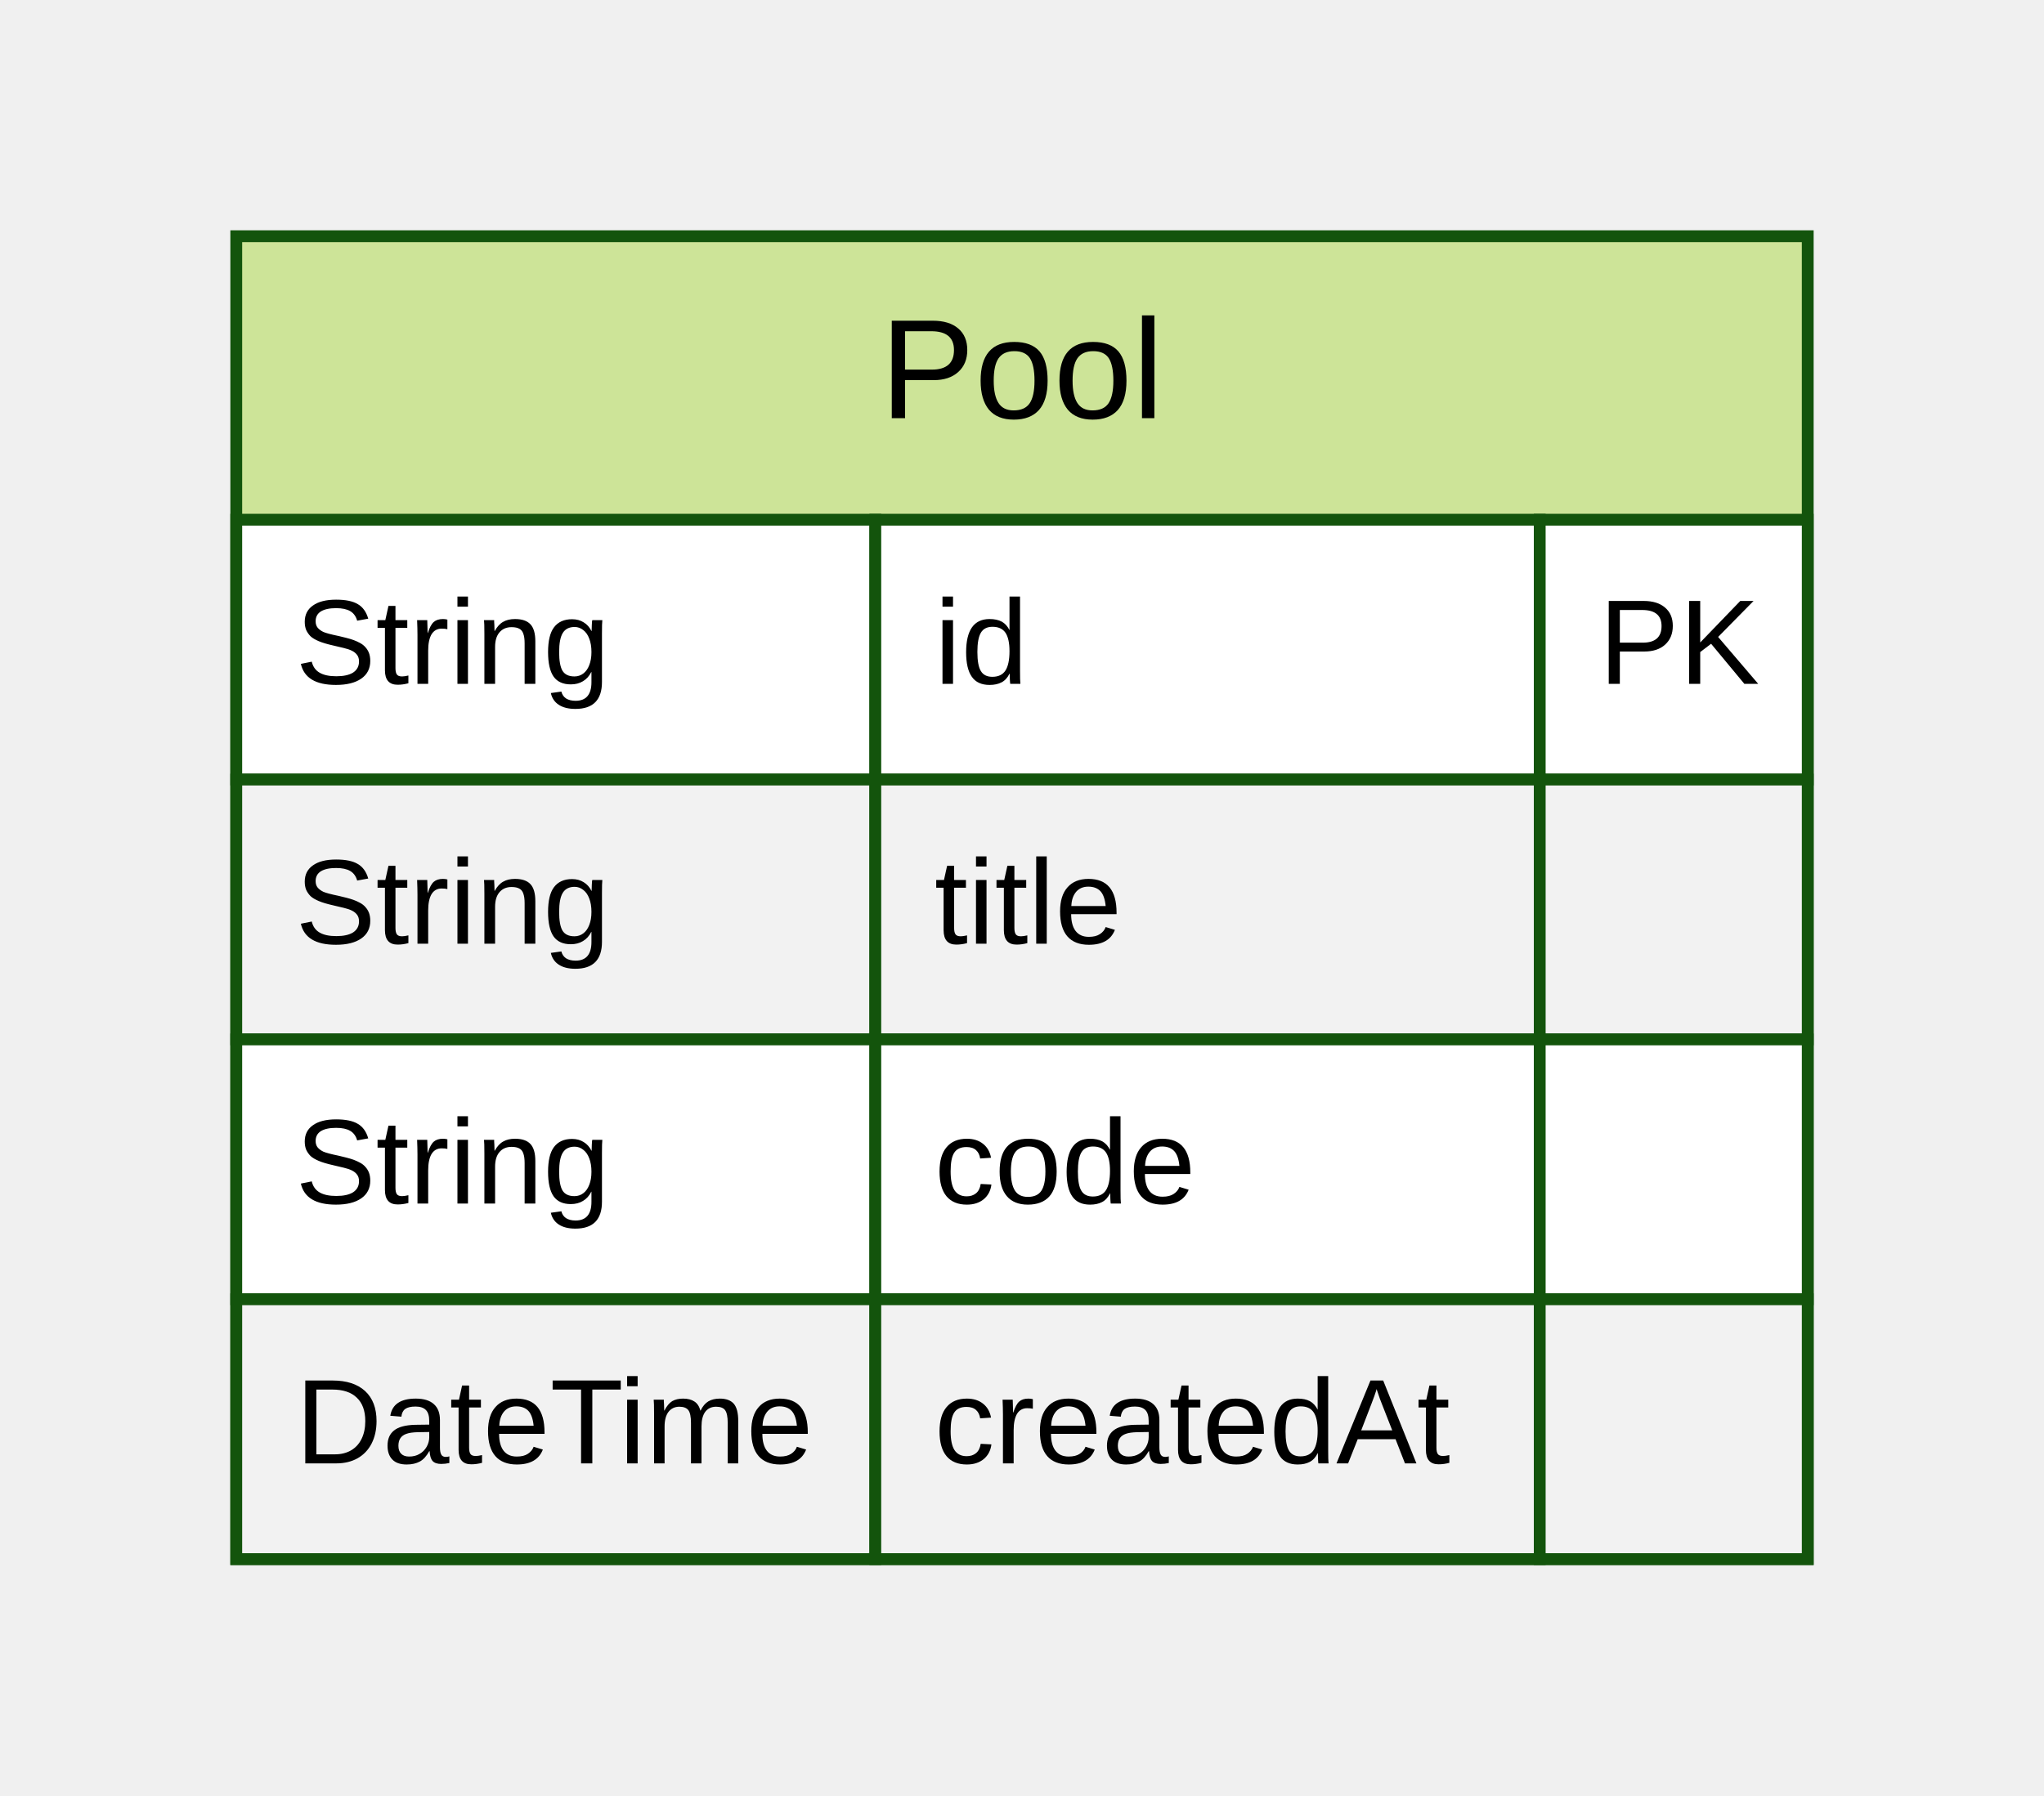
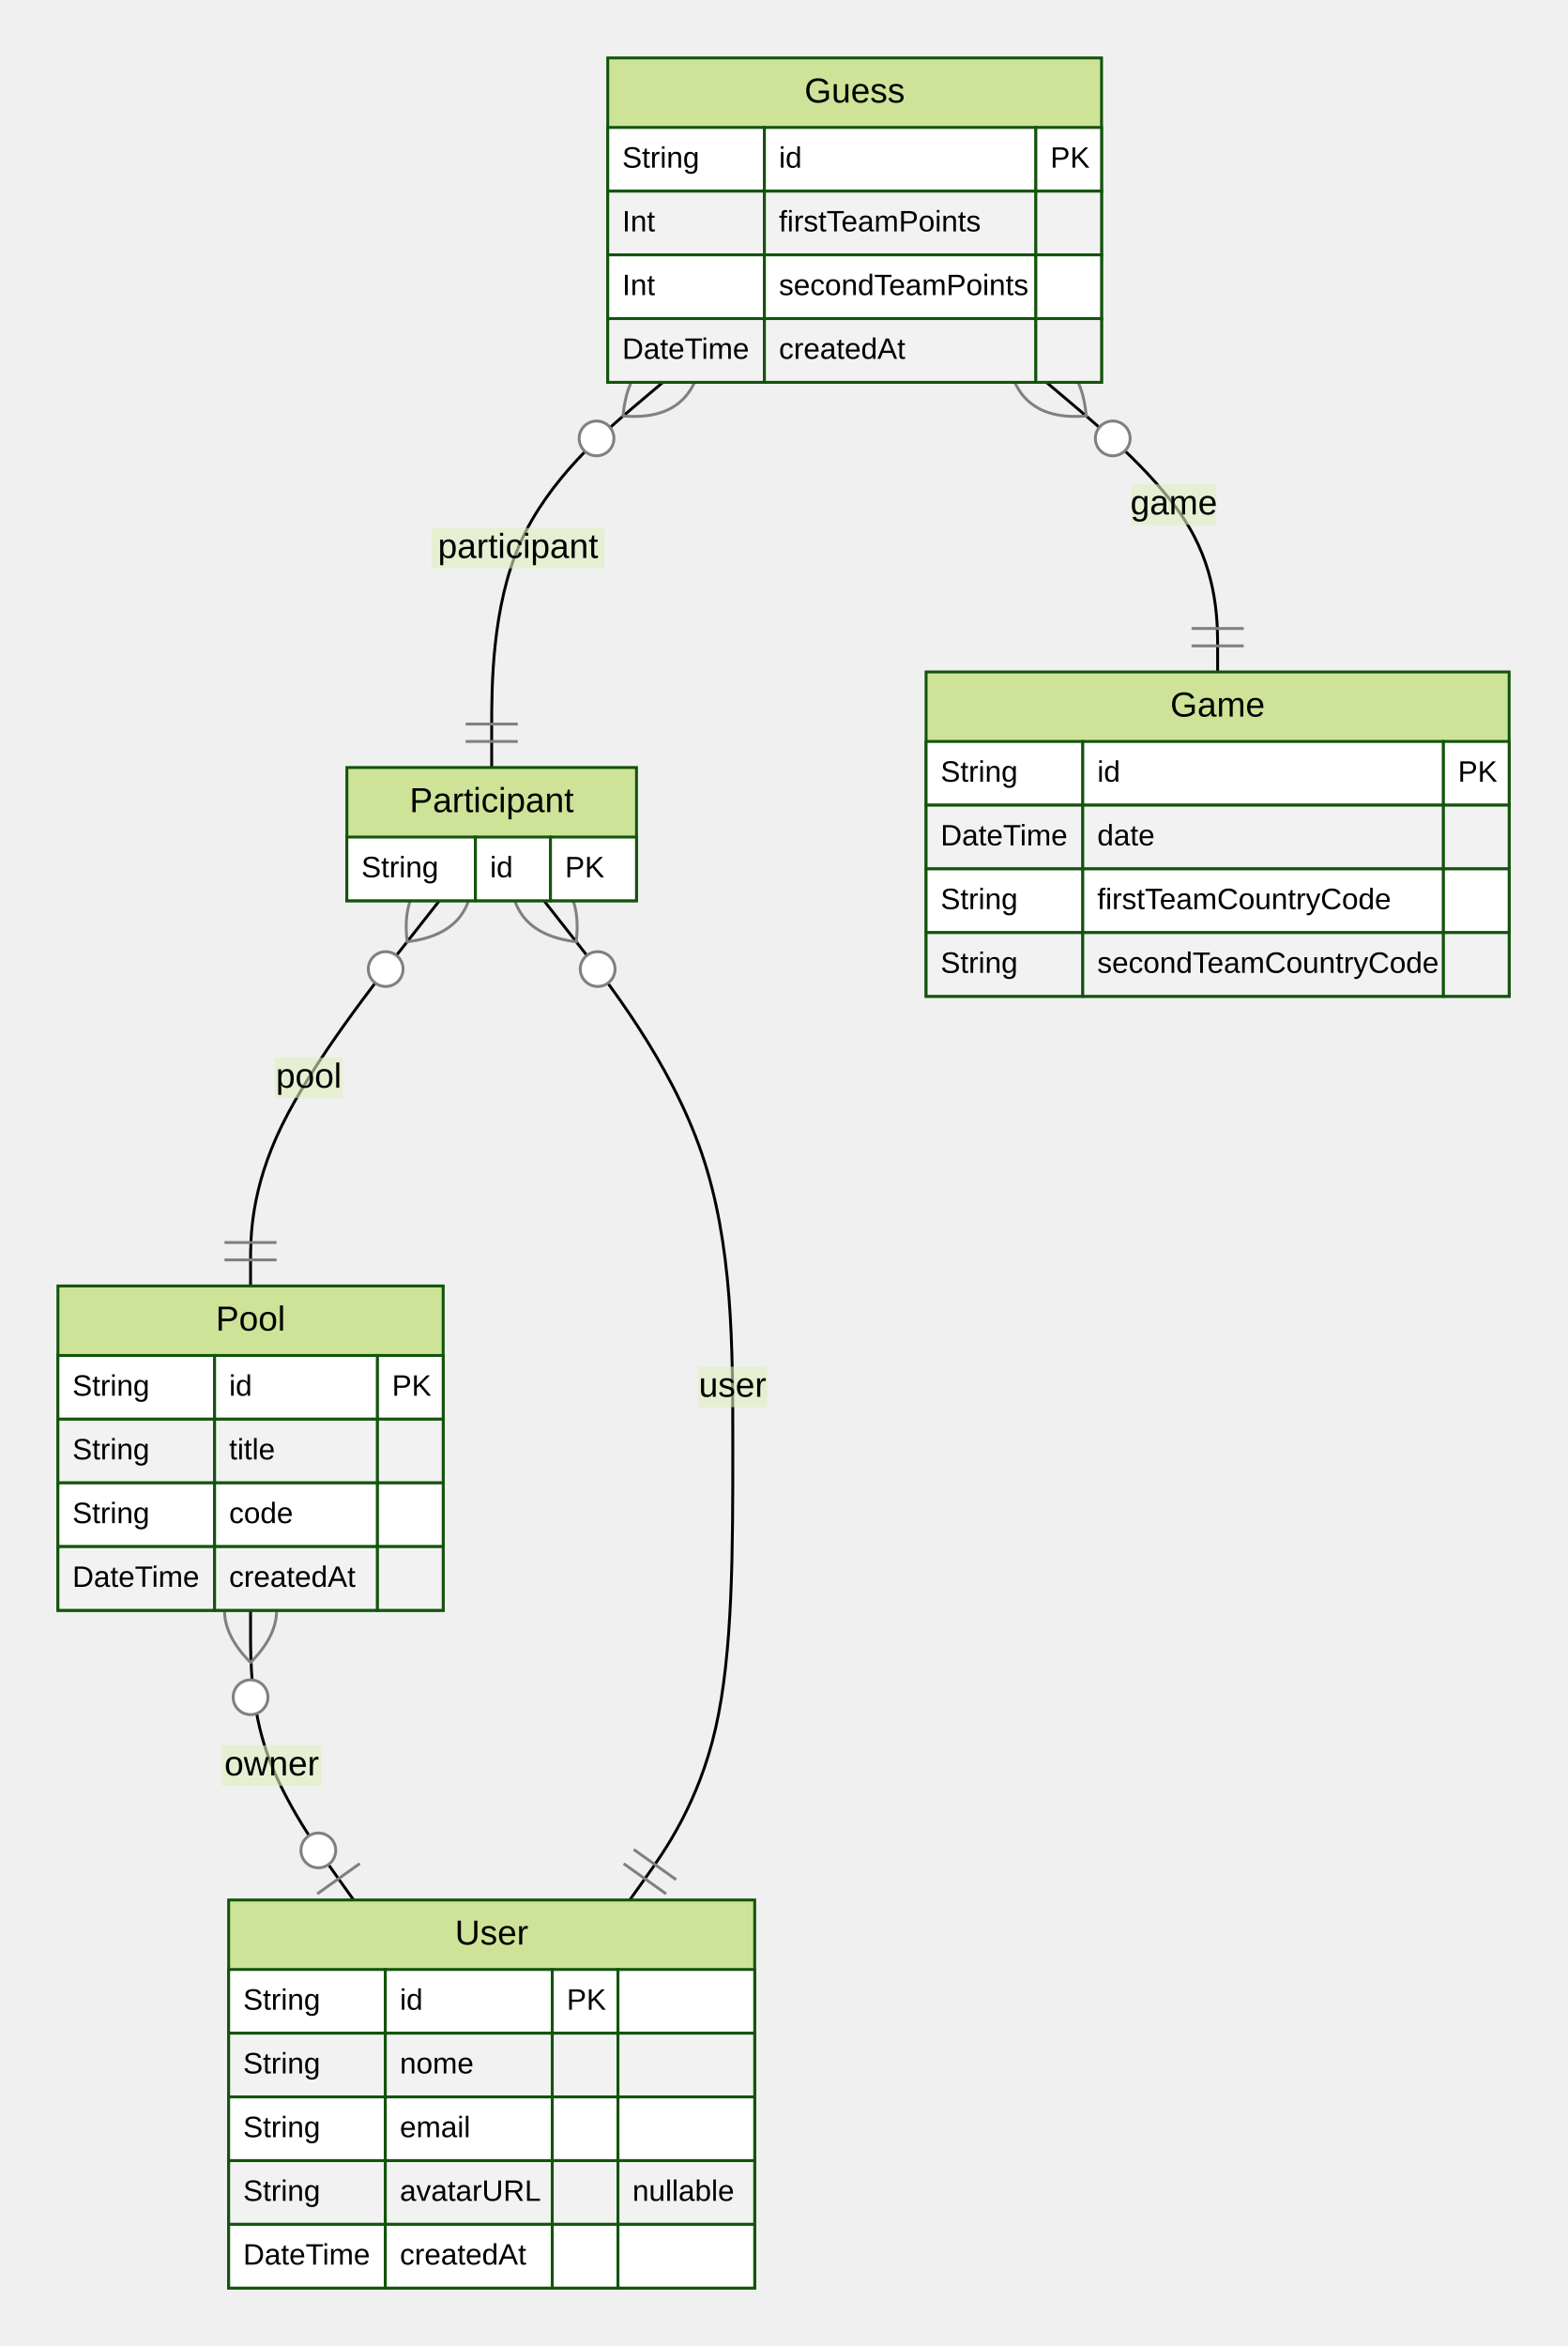
- <svg xmlns="http://www.w3.org/2000/svg" aria-labelledby="chart-title-mermaid-0 chart-desc-mermaid-0" role="img" viewBox="0 0 173.026 152" style="max-width: 173.026px; background-color: white;" width="100%" id="mermaid-0">
+ <svg xmlns="http://www.w3.org/2000/svg" aria-labelledby="chart-title-mermaid-0 chart-desc-mermaid-0" role="img" viewBox="0 0 541.082 810" style="max-width: 541.082px; background-color: white;" width="100%" id="mermaid-0">
  <style>#mermaid-0 {font-family:"trebuchet ms",verdana,arial,sans-serif;font-size:16px;fill:#000000;}#mermaid-0 .error-icon{fill:#552222;}#mermaid-0 .error-text{fill:#552222;stroke:#552222;}#mermaid-0 .edge-thickness-normal{stroke-width:2px;}#mermaid-0 .edge-thickness-thick{stroke-width:3.5px;}#mermaid-0 .edge-pattern-solid{stroke-dasharray:0;}#mermaid-0 .edge-pattern-dashed{stroke-dasharray:3;}#mermaid-0 .edge-pattern-dotted{stroke-dasharray:2;}#mermaid-0 .marker{fill:#000000;stroke:#000000;}#mermaid-0 .marker.cross{stroke:#000000;}#mermaid-0 svg{font-family:"trebuchet ms",verdana,arial,sans-serif;font-size:16px;}#mermaid-0 .entityBox{fill:#cde498;stroke:#13540c;}#mermaid-0 .attributeBoxOdd{fill:#ffffff;stroke:#13540c;}#mermaid-0 .attributeBoxEven{fill:#f2f2f2;stroke:#13540c;}#mermaid-0 .relationshipLabelBox{fill:hsl(78.158, 58.462%, 84.51%);opacity:0.7;background-color:hsl(78.158, 58.462%, 84.51%);}#mermaid-0 .relationshipLabelBox rect{opacity:0.5;}#mermaid-0 .relationshipLine{stroke:#000000;}#mermaid-0 :root{--mermaid-font-family:"trebuchet ms",verdana,arial,sans-serif;}</style>
  <g />
  <defs>
    <marker orient="auto" markerHeight="18" markerWidth="18" refY="9" refX="0" id="ONLY_ONE_START">
      <path d="M9,0 L9,18 M15,0 L15,18" fill="none" stroke="gray" />
    </marker>
  </defs>
  <defs>
    <marker orient="auto" markerHeight="18" markerWidth="18" refY="9" refX="18" id="ONLY_ONE_END">
      <path d="M3,0 L3,18 M9,0 L9,18" fill="none" stroke="gray" />
    </marker>
  </defs>
  <defs>
    <marker orient="auto" markerHeight="18" markerWidth="30" refY="9" refX="0" id="ZERO_OR_ONE_START">
      <circle r="6" cy="9" cx="21" fill="white" stroke="gray" />
      <path d="M9,0 L9,18" fill="none" stroke="gray" />
    </marker>
  </defs>
  <defs>
    <marker orient="auto" markerHeight="18" markerWidth="30" refY="9" refX="30" id="ZERO_OR_ONE_END">
      <circle r="6" cy="9" cx="9" fill="white" stroke="gray" />
      <path d="M21,0 L21,18" fill="none" stroke="gray" />
    </marker>
  </defs>
  <defs>
    <marker orient="auto" markerHeight="36" markerWidth="45" refY="18" refX="18" id="ONE_OR_MORE_START">
      <path d="M0,18 Q 18,0 36,18 Q 18,36 0,18 M42,9 L42,27" fill="none" stroke="gray" />
    </marker>
  </defs>
  <defs>
    <marker orient="auto" markerHeight="36" markerWidth="45" refY="18" refX="27" id="ONE_OR_MORE_END">
      <path d="M3,9 L3,27 M9,18 Q27,0 45,18 Q27,36 9,18" fill="none" stroke="gray" />
    </marker>
  </defs>
  <defs>
    <marker orient="auto" markerHeight="36" markerWidth="57" refY="18" refX="18" id="ZERO_OR_MORE_START">
      <circle r="6" cy="18" cx="48" fill="white" stroke="gray" />
      <path d="M0,18 Q18,0 36,18 Q18,36 0,18" fill="none" stroke="gray" />
    </marker>
  </defs>
  <defs>
    <marker orient="auto" markerHeight="36" markerWidth="57" refY="18" refX="39" id="ZERO_OR_MORE_END">
      <circle r="6" cy="18" cx="9" fill="white" stroke="gray" />
      <path d="M21,18 Q39,0 57,18 Q39,36 21,18" fill="none" stroke="gray" />
    </marker>
  </defs>
-   <g transform="translate(20,20 )" id="Pool">
+   <path marker-start="url(#ZERO_OR_MORE_START)" marker-end="url(#ZERO_OR_ONE_END)" fill="none" stroke="gray" d="M86.513,556L86.513,564.333C86.513,572.667,86.513,589.333,92.443,606C98.373,622.667,110.233,639.333,116.163,647.667L122.093,656" class="er relationshipLine" />
+   <path marker-start="url(#ZERO_OR_MORE_START)" marker-end="url(#ONLY_ONE_END)" fill="none" stroke="gray" d="M187.835,311L198.7,324.833C209.565,338.667,231.296,366.333,242.161,397.833C253.026,429.333,253.026,464.667,253.026,500C253.026,535.333,253.026,570.667,247.096,596.667C241.167,622.667,229.307,639.333,223.377,647.667L217.447,656" class="er relationshipLine" />
+   <path marker-start="url(#ZERO_OR_MORE_START)" marker-end="url(#ONLY_ONE_END)" fill="none" stroke="gray" d="M151.705,311L140.839,324.833C129.974,338.667,108.244,366.333,97.378,388.5C86.513,410.667,86.513,427.333,86.513,435.667L86.513,444" class="er relationshipLine" />
+   <path marker-start="url(#ZERO_OR_MORE_START)" marker-end="url(#ONLY_ONE_END)" fill="none" stroke="gray" d="M228.887,132L219.034,140.333C209.181,148.667,189.476,165.333,179.623,187.5C169.77,209.667,169.77,237.333,169.77,251.167L169.77,265" class="er relationshipLine" />
+   <path marker-start="url(#ZERO_OR_MORE_START)" marker-end="url(#ONLY_ONE_END)" fill="none" stroke="gray" d="M361.309,132L371.162,140.333C381.015,148.667,400.72,165.333,410.573,182C420.426,198.667,420.426,215.333,420.426,223.667L420.426,232" class="er relationshipLine" />
+   <g transform="translate(20,444 )" id="Pool">
    <rect height="112" width="133.026" y="0" x="0" stroke="gray" fill-opacity="100%" fill="honeydew" class="er entityBox" />
    <text transform="translate(66.51321,12)" style="font-family: &quot;trebuchet ms&quot;, verdana, arial, sans-serif;; font-size: 12px" text-anchor="middle" dominant-baseline="middle" y="0" x="0" id="entity-Pool" class="er entityLabel">Pool</text>
    <rect height="22" width="54.096" y="24" x="0" stroke="gray" fill-opacity="100%" fill="honeydew" class="er attributeBoxOdd" />
    <text transform="translate(5,35)" style="font-family: &quot;trebuchet ms&quot;, verdana, arial, sans-serif;; font-size: 10.2px" text-anchor="left" dominant-baseline="middle" y="0" x="0" id="entity-Pool-attr-1-type" class="er entityLabel">String</text>
    <rect height="22" width="56.243" y="24" x="54.096" stroke="gray" fill-opacity="100%" fill="honeydew" class="er attributeBoxOdd" />
    <text transform="translate(59.09555,35)" style="font-family: &quot;trebuchet ms&quot;, verdana, arial, sans-serif;; font-size: 10.2px" text-anchor="left" dominant-baseline="middle" y="0" x="0" id="entity-Pool-attr-1-name" class="er entityLabel">id</text>
    <rect height="22" width="22.688" y="24" x="110.339" stroke="gray" fill-opacity="100%" fill="honeydew" class="er attributeBoxOdd" />
    <text transform="translate(115.3387,35)" style="font-family: &quot;trebuchet ms&quot;, verdana, arial, sans-serif;; font-size: 10.2px" text-anchor="left" dominant-baseline="middle" y="0" x="0" id="entity-Pool-attr-1-key" class="er entityLabel">PK</text>
    <rect height="22" width="54.096" y="46" x="0" stroke="gray" fill-opacity="100%" fill="honeydew" class="er attributeBoxEven" />
    <text transform="translate(5,57)" style="font-family: &quot;trebuchet ms&quot;, verdana, arial, sans-serif;; font-size: 10.2px" text-anchor="left" dominant-baseline="middle" y="0" x="0" id="entity-Pool-attr-2-type" class="er entityLabel">String</text>
    <rect height="22" width="56.243" y="46" x="54.096" stroke="gray" fill-opacity="100%" fill="honeydew" class="er attributeBoxEven" />
    <text transform="translate(59.09555,57)" style="font-family: &quot;trebuchet ms&quot;, verdana, arial, sans-serif;; font-size: 10.2px" text-anchor="left" dominant-baseline="middle" y="0" x="0" id="entity-Pool-attr-2-name" class="er entityLabel">title</text>
    <rect height="22" width="22.688" y="46" x="110.339" stroke="gray" fill-opacity="100%" fill="honeydew" class="er attributeBoxEven" />
    <text transform="translate(115.3387,57)" style="font-family: &quot;trebuchet ms&quot;, verdana, arial, sans-serif;; font-size: 10.2px" text-anchor="left" dominant-baseline="middle" y="0" x="0" id="entity-Pool-attr-2-key" class="er entityLabel" />
    <rect height="22" width="54.096" y="68" x="0" stroke="gray" fill-opacity="100%" fill="honeydew" class="er attributeBoxOdd" />
    <text transform="translate(5,79)" style="font-family: &quot;trebuchet ms&quot;, verdana, arial, sans-serif;; font-size: 10.2px" text-anchor="left" dominant-baseline="middle" y="0" x="0" id="entity-Pool-attr-3-type" class="er entityLabel">String</text>
    <rect height="22" width="56.243" y="68" x="54.096" stroke="gray" fill-opacity="100%" fill="honeydew" class="er attributeBoxOdd" />
    <text transform="translate(59.09555,79)" style="font-family: &quot;trebuchet ms&quot;, verdana, arial, sans-serif;; font-size: 10.2px" text-anchor="left" dominant-baseline="middle" y="0" x="0" id="entity-Pool-attr-3-name" class="er entityLabel">code</text>
    <rect height="22" width="22.688" y="68" x="110.339" stroke="gray" fill-opacity="100%" fill="honeydew" class="er attributeBoxOdd" />
    <text transform="translate(115.3387,79)" style="font-family: &quot;trebuchet ms&quot;, verdana, arial, sans-serif;; font-size: 10.2px" text-anchor="left" dominant-baseline="middle" y="0" x="0" id="entity-Pool-attr-3-key" class="er entityLabel" />
    <rect height="22" width="54.096" y="90" x="0" stroke="gray" fill-opacity="100%" fill="honeydew" class="er attributeBoxEven" />
    <text transform="translate(5,101)" style="font-family: &quot;trebuchet ms&quot;, verdana, arial, sans-serif;; font-size: 10.2px" text-anchor="left" dominant-baseline="middle" y="0" x="0" id="entity-Pool-attr-4-type" class="er entityLabel">DateTime</text>
    <rect height="22" width="56.243" y="90" x="54.096" stroke="gray" fill-opacity="100%" fill="honeydew" class="er attributeBoxEven" />
    <text transform="translate(59.09555,101)" style="font-family: &quot;trebuchet ms&quot;, verdana, arial, sans-serif;; font-size: 10.2px" text-anchor="left" dominant-baseline="middle" y="0" x="0" id="entity-Pool-attr-4-name" class="er entityLabel">createdAt</text>
    <rect height="22" width="22.688" y="90" x="110.339" stroke="gray" fill-opacity="100%" fill="honeydew" class="er attributeBoxEven" />
    <text transform="translate(115.3387,101)" style="font-family: &quot;trebuchet ms&quot;, verdana, arial, sans-serif;; font-size: 10.2px" text-anchor="left" dominant-baseline="middle" y="0" x="0" id="entity-Pool-attr-4-key" class="er entityLabel" />
  </g>
+   <g transform="translate(119.7698,265 )" id="Participant">
+     <rect height="46" width="100" y="0" x="0" stroke="gray" fill-opacity="100%" fill="honeydew" class="er entityBox" />
+     <text transform="translate(50,12)" style="font-family: &quot;trebuchet ms&quot;, verdana, arial, sans-serif;; font-size: 12px" text-anchor="middle" dominant-baseline="middle" y="0" x="0" id="entity-Participant" class="er entityLabel">Participant</text>
+     <rect height="22" width="44.399" y="24" x="0" stroke="gray" fill-opacity="100%" fill="honeydew" class="er attributeBoxOdd" />
+     <text transform="translate(5,35)" style="font-family: &quot;trebuchet ms&quot;, verdana, arial, sans-serif;; font-size: 10.2px" text-anchor="left" dominant-baseline="middle" y="0" x="0" id="entity-Participant-attr-1-type" class="er entityLabel">String</text>
+     <rect height="22" width="25.911" y="24" x="44.399" stroke="gray" fill-opacity="100%" fill="honeydew" class="er attributeBoxOdd" />
+     <text transform="translate(49.39862,35)" style="font-family: &quot;trebuchet ms&quot;, verdana, arial, sans-serif;; font-size: 10.2px" text-anchor="left" dominant-baseline="middle" y="0" x="0" id="entity-Participant-attr-1-name" class="er entityLabel">id</text>
+     <rect height="22" width="29.69" y="24" x="70.31" stroke="gray" fill-opacity="100%" fill="honeydew" class="er attributeBoxOdd" />
+     <text transform="translate(75.30976,35)" style="font-family: &quot;trebuchet ms&quot;, verdana, arial, sans-serif;; font-size: 10.2px" text-anchor="left" dominant-baseline="middle" y="0" x="0" id="entity-Participant-attr-1-key" class="er entityLabel">PK</text>
+   </g>
+   <g transform="translate(78.95609,656 )" id="User">
+     <rect height="134" width="181.627" y="0" x="0" stroke="gray" fill-opacity="100%" fill="honeydew" class="er entityBox" />
+     <text transform="translate(90.81373,12)" style="font-family: &quot;trebuchet ms&quot;, verdana, arial, sans-serif;; font-size: 12px" text-anchor="middle" dominant-baseline="middle" y="0" x="0" id="entity-User" class="er entityLabel">User</text>
+     <rect height="22" width="54.096" y="24" x="0" stroke="gray" fill-opacity="100%" fill="honeydew" class="er attributeBoxOdd" />
+     <text transform="translate(5,35)" style="font-family: &quot;trebuchet ms&quot;, verdana, arial, sans-serif;; font-size: 10.2px" text-anchor="left" dominant-baseline="middle" y="0" x="0" id="entity-User-attr-1-type" class="er entityLabel">String</text>
+     <rect height="22" width="57.632" y="24" x="54.096" stroke="gray" fill-opacity="100%" fill="honeydew" class="er attributeBoxOdd" />
+     <text transform="translate(59.09555,35)" style="font-family: &quot;trebuchet ms&quot;, verdana, arial, sans-serif;; font-size: 10.2px" text-anchor="left" dominant-baseline="middle" y="0" x="0" id="entity-User-attr-1-name" class="er entityLabel">id</text>
+     <rect height="22" width="22.688" y="24" x="111.727" stroke="gray" fill-opacity="100%" fill="honeydew" class="er attributeBoxOdd" />
+     <text transform="translate(116.7272,35)" style="font-family: &quot;trebuchet ms&quot;, verdana, arial, sans-serif;; font-size: 10.2px" text-anchor="left" dominant-baseline="middle" y="0" x="0" id="entity-User-attr-1-key" class="er entityLabel">PK</text>
+     <rect height="22" width="47.213" y="24" x="134.415" stroke="gray" fill-opacity="100%" fill="honeydew" class="er attributeBoxOdd" />
+     <text transform="translate(139.4149,35)" style="font-family: &quot;trebuchet ms&quot;, verdana, arial, sans-serif;; font-size: 10.2px" text-anchor="left" dominant-baseline="middle" y="0" x="0" id="entity-User-attr-1-comment" class="er entityLabel" />
+     <rect height="22" width="54.096" y="46" x="0" stroke="gray" fill-opacity="100%" fill="honeydew" class="er attributeBoxEven" />
+     <text transform="translate(5,57)" style="font-family: &quot;trebuchet ms&quot;, verdana, arial, sans-serif;; font-size: 10.2px" text-anchor="left" dominant-baseline="middle" y="0" x="0" id="entity-User-attr-2-type" class="er entityLabel">String</text>
+     <rect height="22" width="57.632" y="46" x="54.096" stroke="gray" fill-opacity="100%" fill="honeydew" class="er attributeBoxEven" />
+     <text transform="translate(59.09555,57)" style="font-family: &quot;trebuchet ms&quot;, verdana, arial, sans-serif;; font-size: 10.2px" text-anchor="left" dominant-baseline="middle" y="0" x="0" id="entity-User-attr-2-name" class="er entityLabel">nome</text>
+     <rect height="22" width="22.688" y="46" x="111.727" stroke="gray" fill-opacity="100%" fill="honeydew" class="er attributeBoxEven" />
+     <text transform="translate(116.7272,57)" style="font-family: &quot;trebuchet ms&quot;, verdana, arial, sans-serif;; font-size: 10.2px" text-anchor="left" dominant-baseline="middle" y="0" x="0" id="entity-User-attr-2-key" class="er entityLabel" />
+     <rect height="22" width="47.213" y="46" x="134.415" stroke="gray" fill-opacity="100%" fill="honeydew" class="er attributeBoxEven" />
+     <text transform="translate(139.4149,57)" style="font-family: &quot;trebuchet ms&quot;, verdana, arial, sans-serif;; font-size: 10.2px" text-anchor="left" dominant-baseline="middle" y="0" x="0" id="entity-User-attr-2-comment" class="er entityLabel" />
+     <rect height="22" width="54.096" y="68" x="0" stroke="gray" fill-opacity="100%" fill="honeydew" class="er attributeBoxOdd" />
+     <text transform="translate(5,79)" style="font-family: &quot;trebuchet ms&quot;, verdana, arial, sans-serif;; font-size: 10.2px" text-anchor="left" dominant-baseline="middle" y="0" x="0" id="entity-User-attr-3-type" class="er entityLabel">String</text>
+     <rect height="22" width="57.632" y="68" x="54.096" stroke="gray" fill-opacity="100%" fill="honeydew" class="er attributeBoxOdd" />
+     <text transform="translate(59.09555,79)" style="font-family: &quot;trebuchet ms&quot;, verdana, arial, sans-serif;; font-size: 10.2px" text-anchor="left" dominant-baseline="middle" y="0" x="0" id="entity-User-attr-3-name" class="er entityLabel">email</text>
+     <rect height="22" width="22.688" y="68" x="111.727" stroke="gray" fill-opacity="100%" fill="honeydew" class="er attributeBoxOdd" />
+     <text transform="translate(116.7272,79)" style="font-family: &quot;trebuchet ms&quot;, verdana, arial, sans-serif;; font-size: 10.2px" text-anchor="left" dominant-baseline="middle" y="0" x="0" id="entity-User-attr-3-key" class="er entityLabel" />
+     <rect height="22" width="47.213" y="68" x="134.415" stroke="gray" fill-opacity="100%" fill="honeydew" class="er attributeBoxOdd" />
+     <text transform="translate(139.4149,79)" style="font-family: &quot;trebuchet ms&quot;, verdana, arial, sans-serif;; font-size: 10.2px" text-anchor="left" dominant-baseline="middle" y="0" x="0" id="entity-User-attr-3-comment" class="er entityLabel" />
+     <rect height="22" width="54.096" y="90" x="0" stroke="gray" fill-opacity="100%" fill="honeydew" class="er attributeBoxEven" />
+     <text transform="translate(5,101)" style="font-family: &quot;trebuchet ms&quot;, verdana, arial, sans-serif;; font-size: 10.2px" text-anchor="left" dominant-baseline="middle" y="0" x="0" id="entity-User-attr-4-type" class="er entityLabel">String</text>
+     <rect height="22" width="57.632" y="90" x="54.096" stroke="gray" fill-opacity="100%" fill="honeydew" class="er attributeBoxEven" />
+     <text transform="translate(59.09555,101)" style="font-family: &quot;trebuchet ms&quot;, verdana, arial, sans-serif;; font-size: 10.2px" text-anchor="left" dominant-baseline="middle" y="0" x="0" id="entity-User-attr-4-name" class="er entityLabel">avatarURL</text>
+     <rect height="22" width="22.688" y="90" x="111.727" stroke="gray" fill-opacity="100%" fill="honeydew" class="er attributeBoxEven" />
+     <text transform="translate(116.7272,101)" style="font-family: &quot;trebuchet ms&quot;, verdana, arial, sans-serif;; font-size: 10.2px" text-anchor="left" dominant-baseline="middle" y="0" x="0" id="entity-User-attr-4-key" class="er entityLabel" />
+     <rect height="22" width="47.213" y="90" x="134.415" stroke="gray" fill-opacity="100%" fill="honeydew" class="er attributeBoxEven" />
+     <text transform="translate(139.4149,101)" style="font-family: &quot;trebuchet ms&quot;, verdana, arial, sans-serif;; font-size: 10.2px" text-anchor="left" dominant-baseline="middle" y="0" x="0" id="entity-User-attr-4-comment" class="er entityLabel">nullable</text>
+     <rect height="22" width="54.096" y="112" x="0" stroke="gray" fill-opacity="100%" fill="honeydew" class="er attributeBoxOdd" />
+     <text transform="translate(5,123)" style="font-family: &quot;trebuchet ms&quot;, verdana, arial, sans-serif;; font-size: 10.2px" text-anchor="left" dominant-baseline="middle" y="0" x="0" id="entity-User-attr-5-type" class="er entityLabel">DateTime</text>
+     <rect height="22" width="57.632" y="112" x="54.096" stroke="gray" fill-opacity="100%" fill="honeydew" class="er attributeBoxOdd" />
+     <text transform="translate(59.09555,123)" style="font-family: &quot;trebuchet ms&quot;, verdana, arial, sans-serif;; font-size: 10.2px" text-anchor="left" dominant-baseline="middle" y="0" x="0" id="entity-User-attr-5-name" class="er entityLabel">createdAt</text>
+     <rect height="22" width="22.688" y="112" x="111.727" stroke="gray" fill-opacity="100%" fill="honeydew" class="er attributeBoxOdd" />
+     <text transform="translate(116.7272,123)" style="font-family: &quot;trebuchet ms&quot;, verdana, arial, sans-serif;; font-size: 10.2px" text-anchor="left" dominant-baseline="middle" y="0" x="0" id="entity-User-attr-5-key" class="er entityLabel" />
+     <rect height="22" width="47.213" y="112" x="134.415" stroke="gray" fill-opacity="100%" fill="honeydew" class="er attributeBoxOdd" />
+     <text transform="translate(139.4149,123)" style="font-family: &quot;trebuchet ms&quot;, verdana, arial, sans-serif;; font-size: 10.2px" text-anchor="left" dominant-baseline="middle" y="0" x="0" id="entity-User-attr-5-comment" class="er entityLabel" />
+   </g>
+   <g transform="translate(319.7698,232 )" id="Game">
+     <rect height="112" width="201.312" y="0" x="0" stroke="gray" fill-opacity="100%" fill="honeydew" class="er entityBox" />
+     <text transform="translate(100.6562,12)" style="font-family: &quot;trebuchet ms&quot;, verdana, arial, sans-serif;; font-size: 12px" text-anchor="middle" dominant-baseline="middle" y="0" x="0" id="entity-Game" class="er entityLabel">Game</text>
+     <rect height="22" width="54.096" y="24" x="0" stroke="gray" fill-opacity="100%" fill="honeydew" class="er attributeBoxOdd" />
+     <text transform="translate(5,35)" style="font-family: &quot;trebuchet ms&quot;, verdana, arial, sans-serif;; font-size: 10.2px" text-anchor="left" dominant-baseline="middle" y="0" x="0" id="entity-Game-attr-1-type" class="er entityLabel">String</text>
+     <rect height="22" width="124.529" y="24" x="54.096" stroke="gray" fill-opacity="100%" fill="honeydew" class="er attributeBoxOdd" />
+     <text transform="translate(59.09555,35)" style="font-family: &quot;trebuchet ms&quot;, verdana, arial, sans-serif;; font-size: 10.2px" text-anchor="left" dominant-baseline="middle" y="0" x="0" id="entity-Game-attr-1-name" class="er entityLabel">id</text>
+     <rect height="22" width="22.688" y="24" x="178.625" stroke="gray" fill-opacity="100%" fill="honeydew" class="er attributeBoxOdd" />
+     <text transform="translate(183.6248,35)" style="font-family: &quot;trebuchet ms&quot;, verdana, arial, sans-serif;; font-size: 10.2px" text-anchor="left" dominant-baseline="middle" y="0" x="0" id="entity-Game-attr-1-key" class="er entityLabel">PK</text>
+     <rect height="22" width="54.096" y="46" x="0" stroke="gray" fill-opacity="100%" fill="honeydew" class="er attributeBoxEven" />
+     <text transform="translate(5,57)" style="font-family: &quot;trebuchet ms&quot;, verdana, arial, sans-serif;; font-size: 10.2px" text-anchor="left" dominant-baseline="middle" y="0" x="0" id="entity-Game-attr-2-type" class="er entityLabel">DateTime</text>
+     <rect height="22" width="124.529" y="46" x="54.096" stroke="gray" fill-opacity="100%" fill="honeydew" class="er attributeBoxEven" />
+     <text transform="translate(59.09555,57)" style="font-family: &quot;trebuchet ms&quot;, verdana, arial, sans-serif;; font-size: 10.2px" text-anchor="left" dominant-baseline="middle" y="0" x="0" id="entity-Game-attr-2-name" class="er entityLabel">date</text>
+     <rect height="22" width="22.688" y="46" x="178.625" stroke="gray" fill-opacity="100%" fill="honeydew" class="er attributeBoxEven" />
+     <text transform="translate(183.6248,57)" style="font-family: &quot;trebuchet ms&quot;, verdana, arial, sans-serif;; font-size: 10.2px" text-anchor="left" dominant-baseline="middle" y="0" x="0" id="entity-Game-attr-2-key" class="er entityLabel" />
+     <rect height="22" width="54.096" y="68" x="0" stroke="gray" fill-opacity="100%" fill="honeydew" class="er attributeBoxOdd" />
+     <text transform="translate(5,79)" style="font-family: &quot;trebuchet ms&quot;, verdana, arial, sans-serif;; font-size: 10.2px" text-anchor="left" dominant-baseline="middle" y="0" x="0" id="entity-Game-attr-3-type" class="er entityLabel">String</text>
+     <rect height="22" width="124.529" y="68" x="54.096" stroke="gray" fill-opacity="100%" fill="honeydew" class="er attributeBoxOdd" />
+     <text transform="translate(59.09555,79)" style="font-family: &quot;trebuchet ms&quot;, verdana, arial, sans-serif;; font-size: 10.2px" text-anchor="left" dominant-baseline="middle" y="0" x="0" id="entity-Game-attr-3-name" class="er entityLabel">firstTeamCountryCode</text>
+     <rect height="22" width="22.688" y="68" x="178.625" stroke="gray" fill-opacity="100%" fill="honeydew" class="er attributeBoxOdd" />
+     <text transform="translate(183.6248,79)" style="font-family: &quot;trebuchet ms&quot;, verdana, arial, sans-serif;; font-size: 10.2px" text-anchor="left" dominant-baseline="middle" y="0" x="0" id="entity-Game-attr-3-key" class="er entityLabel" />
+     <rect height="22" width="54.096" y="90" x="0" stroke="gray" fill-opacity="100%" fill="honeydew" class="er attributeBoxEven" />
+     <text transform="translate(5,101)" style="font-family: &quot;trebuchet ms&quot;, verdana, arial, sans-serif;; font-size: 10.2px" text-anchor="left" dominant-baseline="middle" y="0" x="0" id="entity-Game-attr-4-type" class="er entityLabel">String</text>
+     <rect height="22" width="124.529" y="90" x="54.096" stroke="gray" fill-opacity="100%" fill="honeydew" class="er attributeBoxEven" />
+     <text transform="translate(59.09555,101)" style="font-family: &quot;trebuchet ms&quot;, verdana, arial, sans-serif;; font-size: 10.2px" text-anchor="left" dominant-baseline="middle" y="0" x="0" id="entity-Game-attr-4-name" class="er entityLabel">secondTeamCountryCode</text>
+     <rect height="22" width="22.688" y="90" x="178.625" stroke="gray" fill-opacity="100%" fill="honeydew" class="er attributeBoxEven" />
+     <text transform="translate(183.6248,101)" style="font-family: &quot;trebuchet ms&quot;, verdana, arial, sans-serif;; font-size: 10.2px" text-anchor="left" dominant-baseline="middle" y="0" x="0" id="entity-Game-attr-4-key" class="er entityLabel" />
+   </g>
+   <g transform="translate(209.8457,20 )" id="Guess">
+     <rect height="112" width="170.504" y="0" x="0" stroke="gray" fill-opacity="100%" fill="honeydew" class="er entityBox" />
+     <text transform="translate(85.2522,12)" style="font-family: &quot;trebuchet ms&quot;, verdana, arial, sans-serif;; font-size: 12px" text-anchor="middle" dominant-baseline="middle" y="0" x="0" id="entity-Guess" class="er entityLabel">Guess</text>
+     <rect height="22" width="54.096" y="24" x="0" stroke="gray" fill-opacity="100%" fill="honeydew" class="er attributeBoxOdd" />
+     <text transform="translate(5,35)" style="font-family: &quot;trebuchet ms&quot;, verdana, arial, sans-serif;; font-size: 10.2px" text-anchor="left" dominant-baseline="middle" y="0" x="0" id="entity-Guess-attr-1-type" class="er entityLabel">String</text>
+     <rect height="22" width="93.721" y="24" x="54.096" stroke="gray" fill-opacity="100%" fill="honeydew" class="er attributeBoxOdd" />
+     <text transform="translate(59.09555,35)" style="font-family: &quot;trebuchet ms&quot;, verdana, arial, sans-serif;; font-size: 10.2px" text-anchor="left" dominant-baseline="middle" y="0" x="0" id="entity-Guess-attr-1-name" class="er entityLabel">id</text>
+     <rect height="22" width="22.688" y="24" x="147.817" stroke="gray" fill-opacity="100%" fill="honeydew" class="er attributeBoxOdd" />
+     <text transform="translate(152.8167,35)" style="font-family: &quot;trebuchet ms&quot;, verdana, arial, sans-serif;; font-size: 10.2px" text-anchor="left" dominant-baseline="middle" y="0" x="0" id="entity-Guess-attr-1-key" class="er entityLabel">PK</text>
+     <rect height="22" width="54.096" y="46" x="0" stroke="gray" fill-opacity="100%" fill="honeydew" class="er attributeBoxEven" />
+     <text transform="translate(5,57)" style="font-family: &quot;trebuchet ms&quot;, verdana, arial, sans-serif;; font-size: 10.2px" text-anchor="left" dominant-baseline="middle" y="0" x="0" id="entity-Guess-attr-2-type" class="er entityLabel">Int</text>
+     <rect height="22" width="93.721" y="46" x="54.096" stroke="gray" fill-opacity="100%" fill="honeydew" class="er attributeBoxEven" />
+     <text transform="translate(59.09555,57)" style="font-family: &quot;trebuchet ms&quot;, verdana, arial, sans-serif;; font-size: 10.2px" text-anchor="left" dominant-baseline="middle" y="0" x="0" id="entity-Guess-attr-2-name" class="er entityLabel">firstTeamPoints</text>
+     <rect height="22" width="22.688" y="46" x="147.817" stroke="gray" fill-opacity="100%" fill="honeydew" class="er attributeBoxEven" />
+     <text transform="translate(152.8167,57)" style="font-family: &quot;trebuchet ms&quot;, verdana, arial, sans-serif;; font-size: 10.2px" text-anchor="left" dominant-baseline="middle" y="0" x="0" id="entity-Guess-attr-2-key" class="er entityLabel" />
+     <rect height="22" width="54.096" y="68" x="0" stroke="gray" fill-opacity="100%" fill="honeydew" class="er attributeBoxOdd" />
+     <text transform="translate(5,79)" style="font-family: &quot;trebuchet ms&quot;, verdana, arial, sans-serif;; font-size: 10.2px" text-anchor="left" dominant-baseline="middle" y="0" x="0" id="entity-Guess-attr-3-type" class="er entityLabel">Int</text>
+     <rect height="22" width="93.721" y="68" x="54.096" stroke="gray" fill-opacity="100%" fill="honeydew" class="er attributeBoxOdd" />
+     <text transform="translate(59.09555,79)" style="font-family: &quot;trebuchet ms&quot;, verdana, arial, sans-serif;; font-size: 10.2px" text-anchor="left" dominant-baseline="middle" y="0" x="0" id="entity-Guess-attr-3-name" class="er entityLabel">secondTeamPoints</text>
+     <rect height="22" width="22.688" y="68" x="147.817" stroke="gray" fill-opacity="100%" fill="honeydew" class="er attributeBoxOdd" />
+     <text transform="translate(152.8167,79)" style="font-family: &quot;trebuchet ms&quot;, verdana, arial, sans-serif;; font-size: 10.2px" text-anchor="left" dominant-baseline="middle" y="0" x="0" id="entity-Guess-attr-3-key" class="er entityLabel" />
+     <rect height="22" width="54.096" y="90" x="0" stroke="gray" fill-opacity="100%" fill="honeydew" class="er attributeBoxEven" />
+     <text transform="translate(5,101)" style="font-family: &quot;trebuchet ms&quot;, verdana, arial, sans-serif;; font-size: 10.2px" text-anchor="left" dominant-baseline="middle" y="0" x="0" id="entity-Guess-attr-4-type" class="er entityLabel">DateTime</text>
+     <rect height="22" width="93.721" y="90" x="54.096" stroke="gray" fill-opacity="100%" fill="honeydew" class="er attributeBoxEven" />
+     <text transform="translate(59.09555,101)" style="font-family: &quot;trebuchet ms&quot;, verdana, arial, sans-serif;; font-size: 10.2px" text-anchor="left" dominant-baseline="middle" y="0" x="0" id="entity-Guess-attr-4-name" class="er entityLabel">createdAt</text>
+     <rect height="22" width="22.688" y="90" x="147.817" stroke="gray" fill-opacity="100%" fill="honeydew" class="er attributeBoxEven" />
+     <text transform="translate(152.8167,101)" style="font-family: &quot;trebuchet ms&quot;, verdana, arial, sans-serif;; font-size: 10.2px" text-anchor="left" dominant-baseline="middle" y="0" x="0" id="entity-Guess-attr-4-key" class="er entityLabel" />
+   </g>
+   <rect fill-opacity="85%" fill="white" height="14" width="34.471" y="602.592" x="76.574" class="er relationshipLabelBox" />
+   <text style="font-family: &quot;trebuchet ms&quot;, verdana, arial, sans-serif;; font-size: 12px" dominant-baseline="middle" text-anchor="middle" y="609.592" x="93.81" id="rel1" class="er relationshipLabel">owner</text>
+   <rect fill-opacity="85%" fill="white" height="14" width="23.959" y="471.862" x="240.96" class="er relationshipLabelBox" />
+   <text style="font-family: &quot;trebuchet ms&quot;, verdana, arial, sans-serif;; font-size: 12px" dominant-baseline="middle" text-anchor="middle" y="478.862" x="252.94" id="rel2" class="er relationshipLabel">user</text>
+   <rect fill-opacity="85%" fill="white" height="14" width="23.564" y="365.133" x="94.824" class="er relationshipLabelBox" />
+   <text style="font-family: &quot;trebuchet ms&quot;, verdana, arial, sans-serif;; font-size: 12px" dominant-baseline="middle" text-anchor="middle" y="372.133" x="106.606" id="rel3" class="er relationshipLabel">pool</text>
+   <rect fill-opacity="85%" fill="white" height="14" width="59.744" y="182.256" x="148.995" class="er relationshipLabelBox" />
+   <text style="font-family: &quot;trebuchet ms&quot;, verdana, arial, sans-serif;; font-size: 12px" dominant-baseline="middle" text-anchor="middle" y="189.256" x="178.867" id="rel4" class="er relationshipLabel">participant</text>
+   <rect fill-opacity="85%" fill="white" height="14" width="29.289" y="167.222" x="390.665" class="er relationshipLabelBox" />
+   <text style="font-family: &quot;trebuchet ms&quot;, verdana, arial, sans-serif;; font-size: 12px" dominant-baseline="middle" text-anchor="middle" y="174.222" x="405.31" id="rel5" class="er relationshipLabel">game</text>
</svg>
